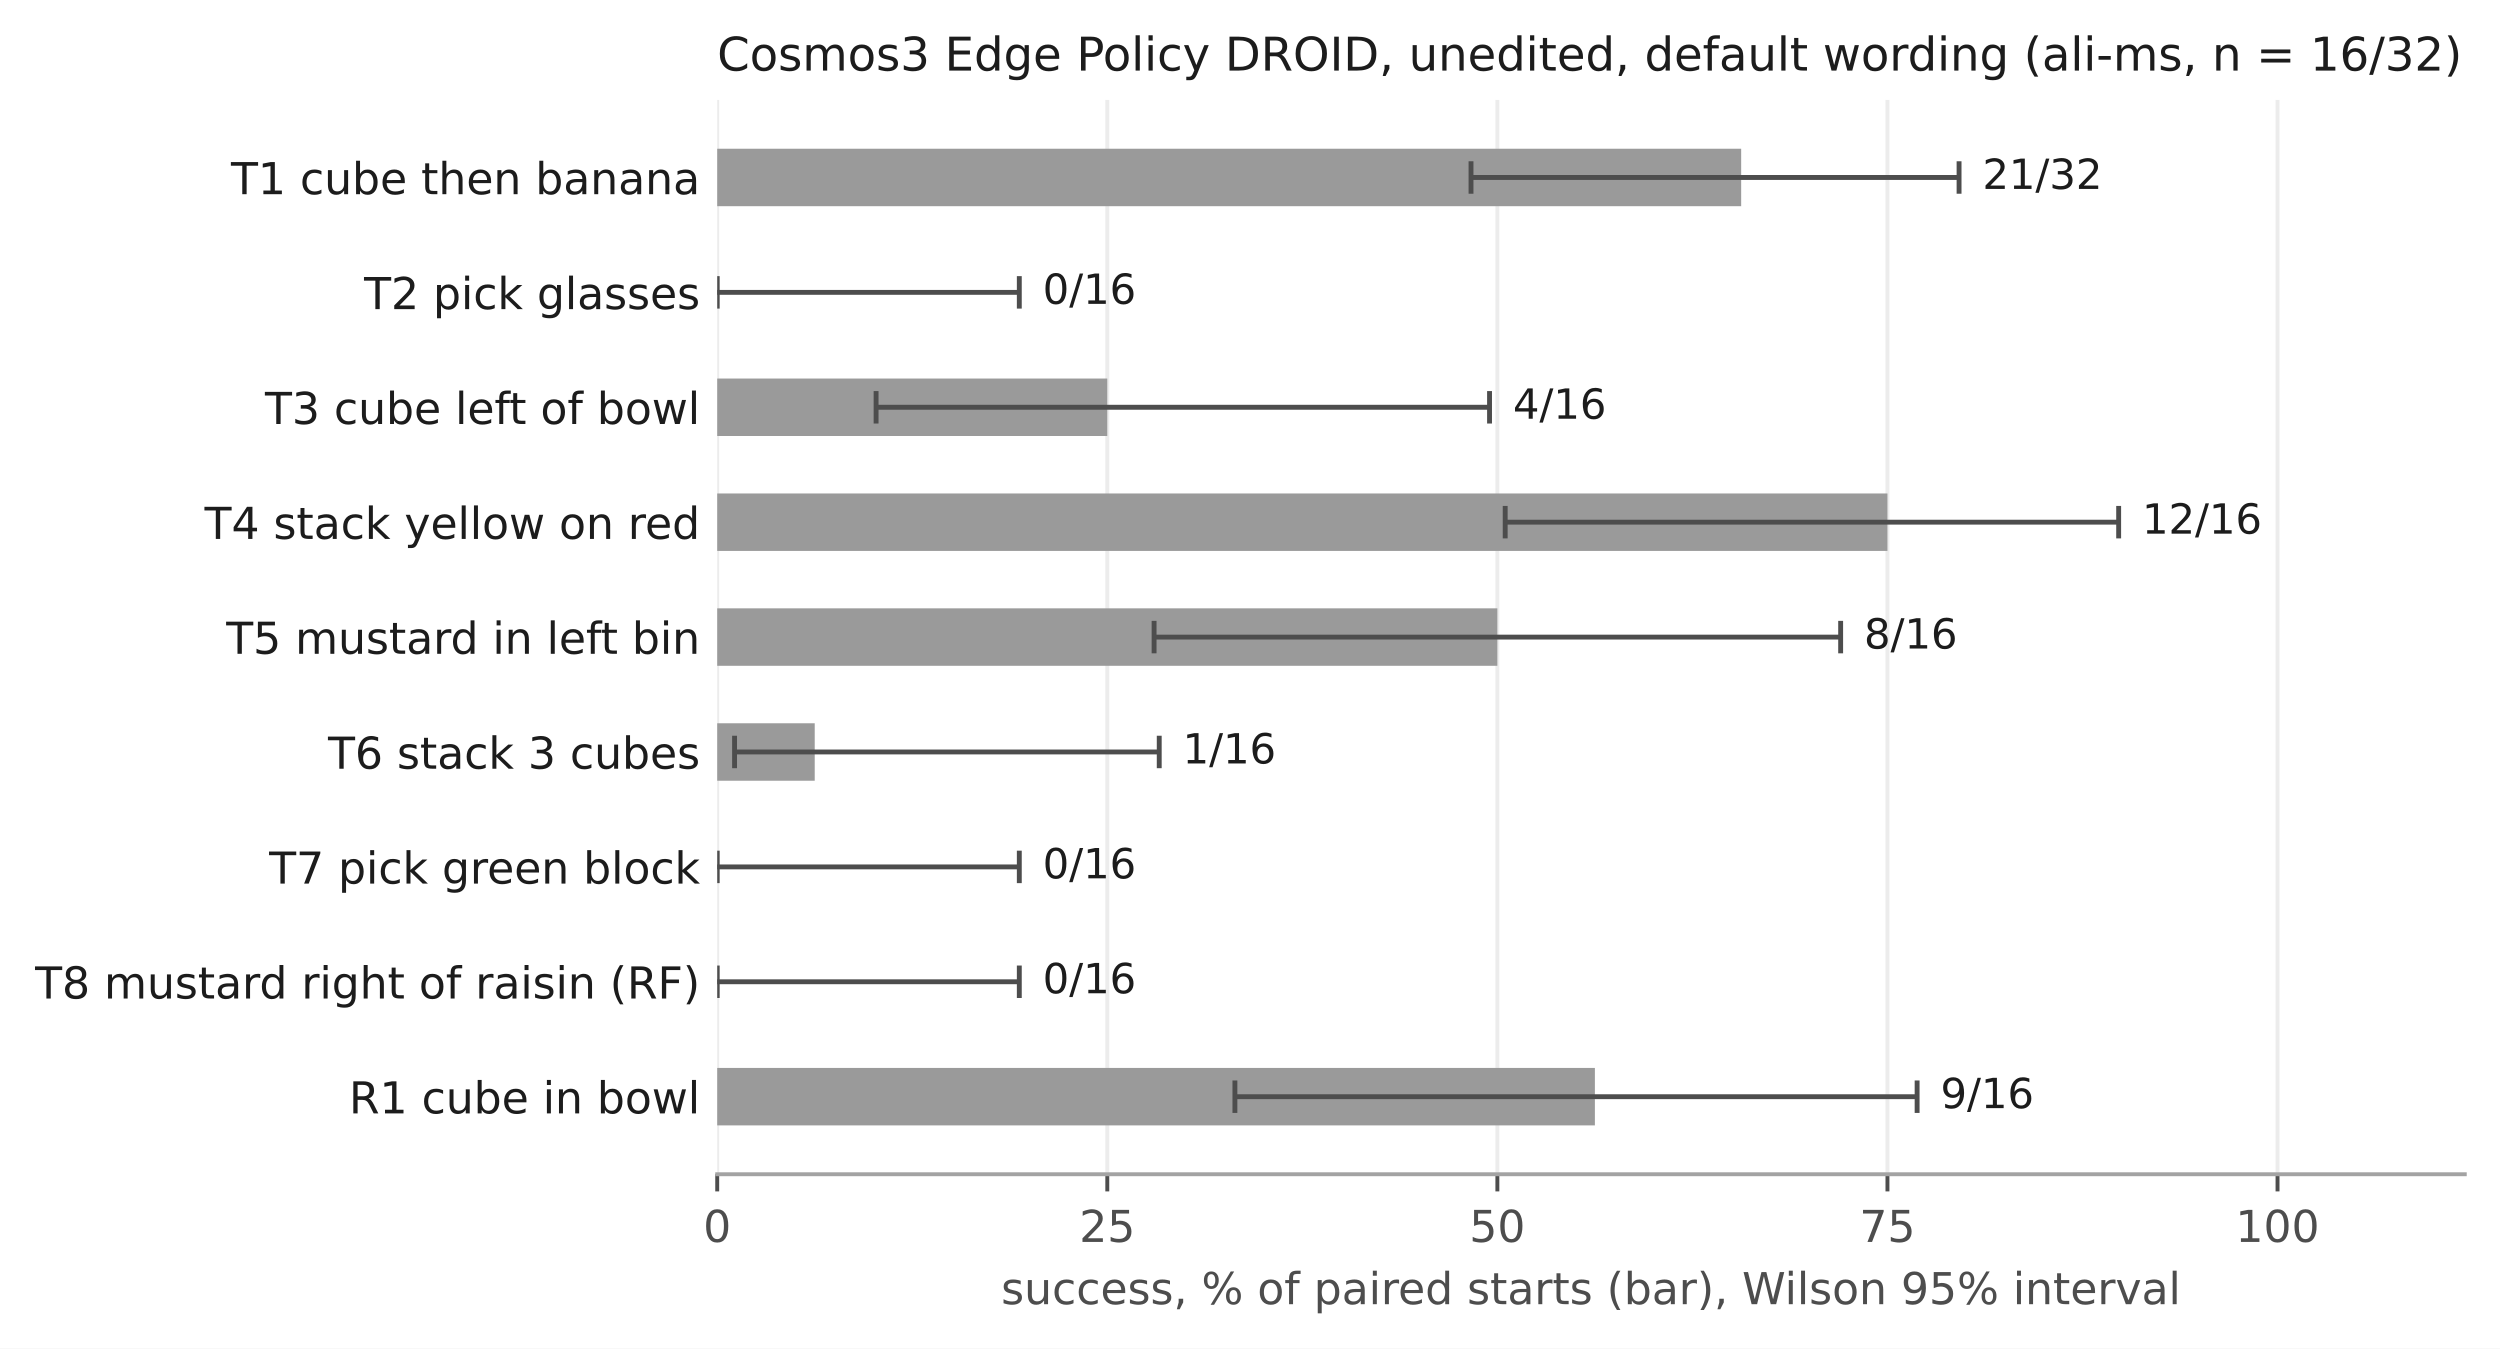
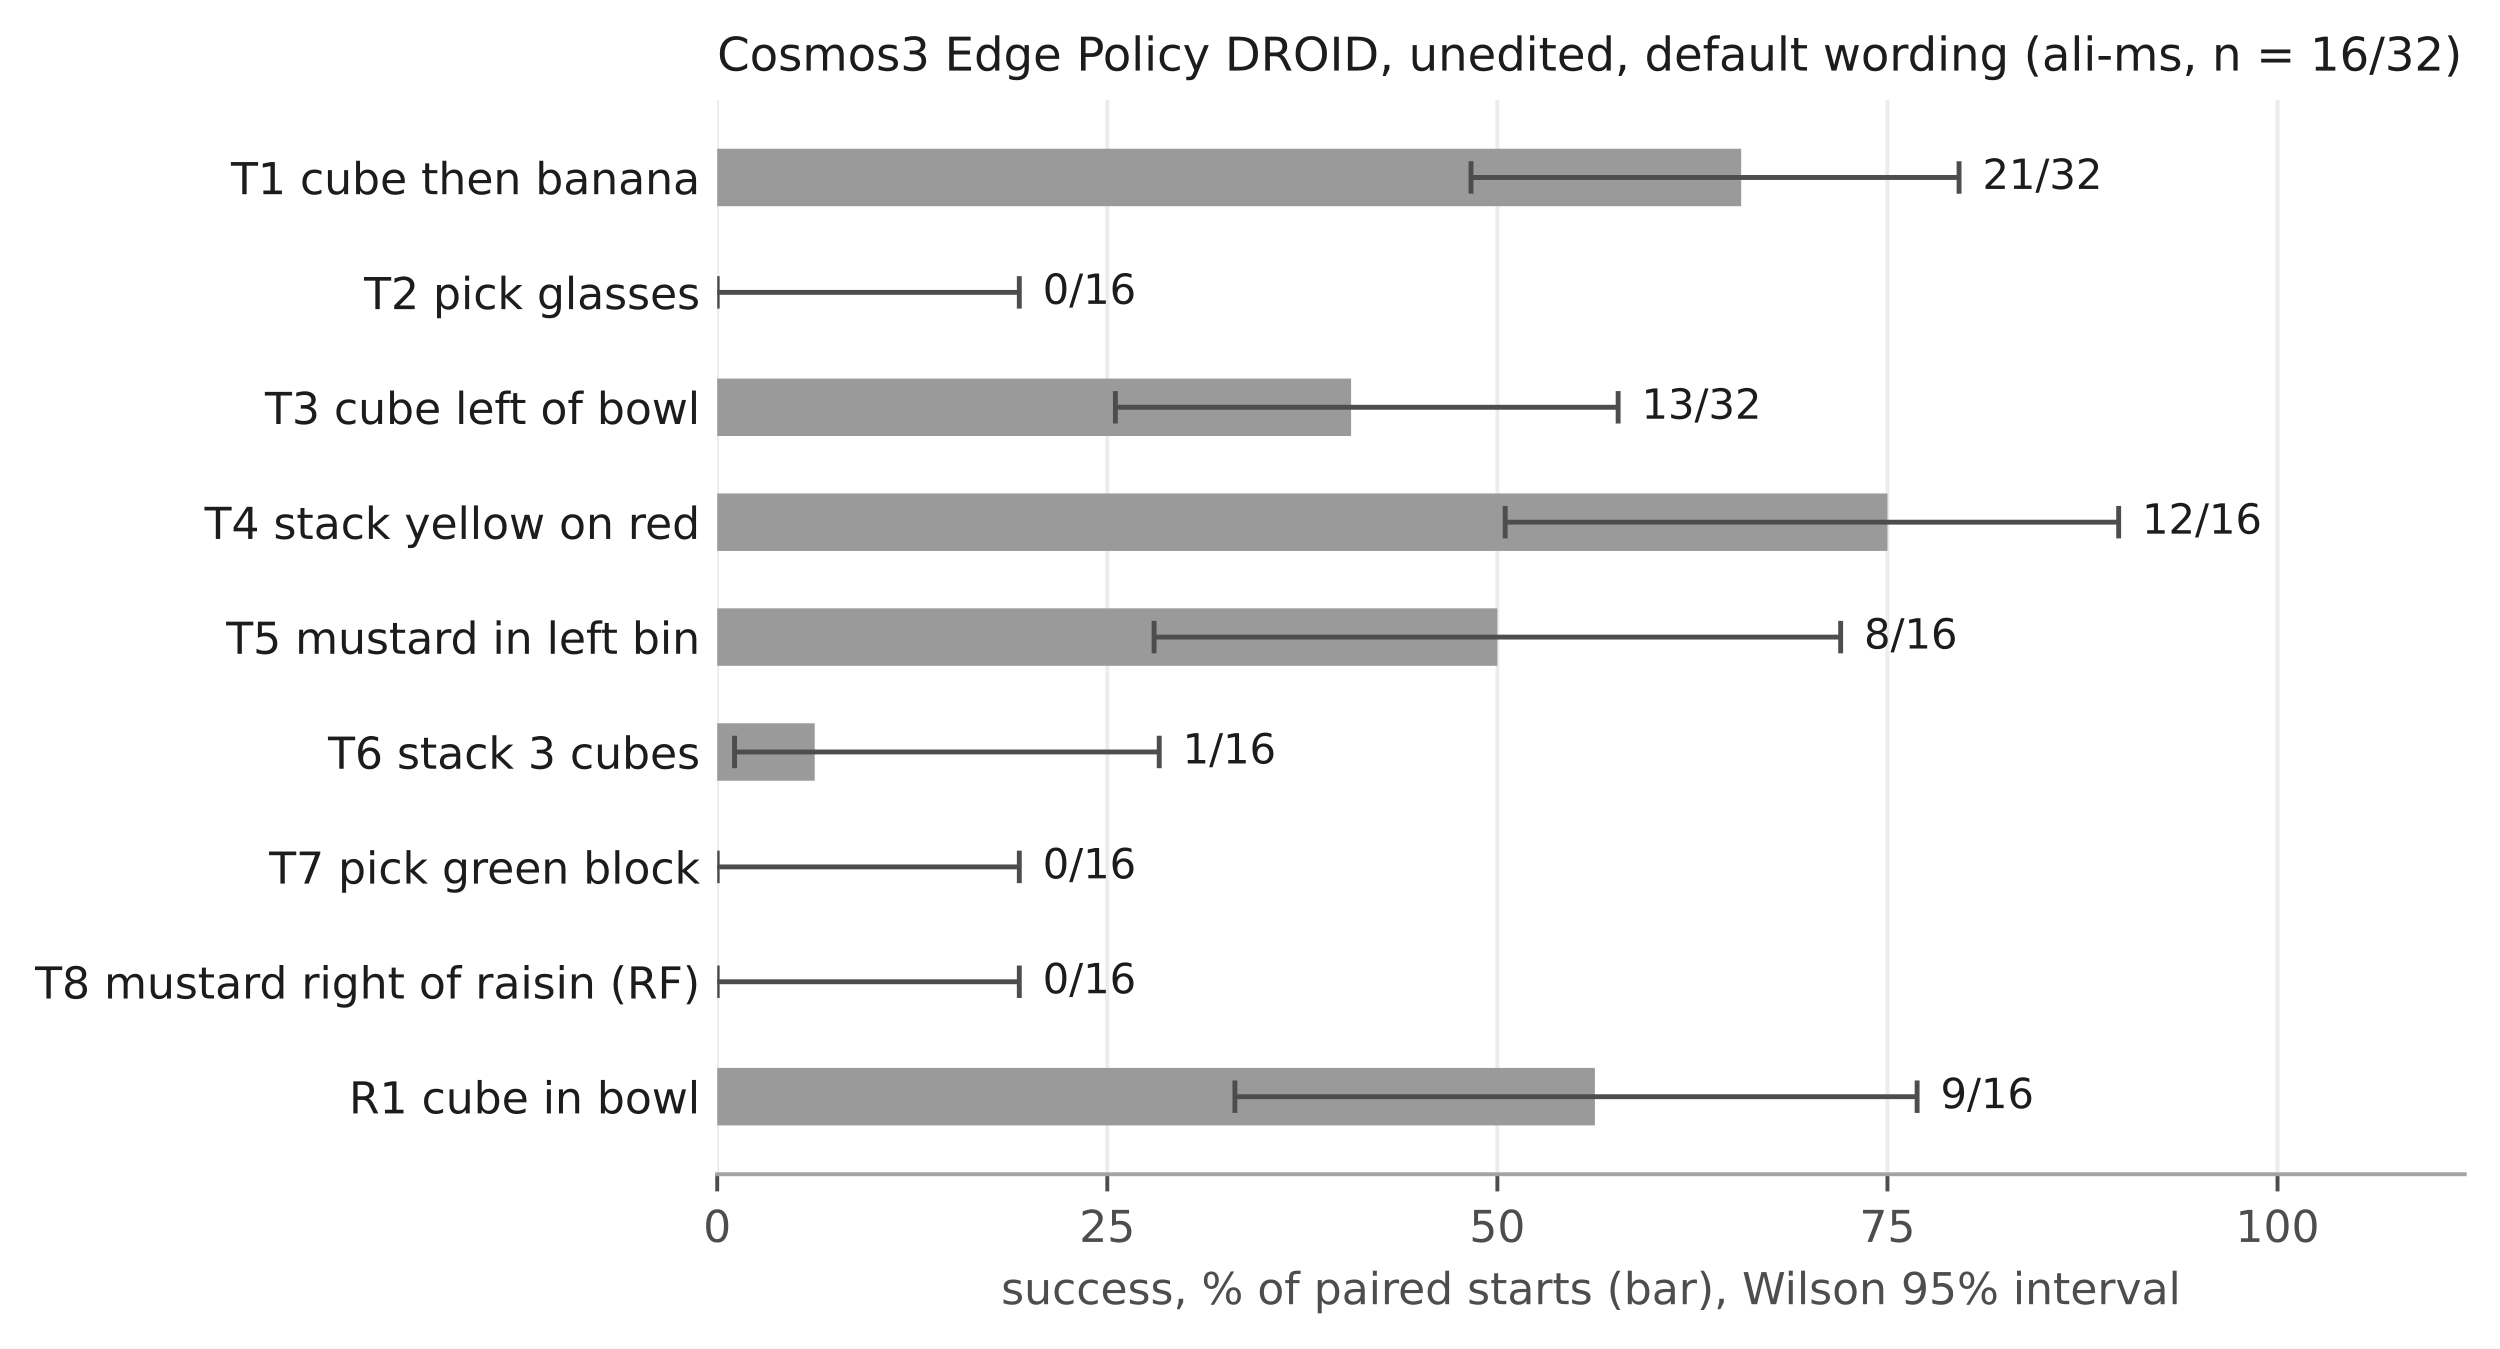
<svg xmlns="http://www.w3.org/2000/svg" xmlns:xlink="http://www.w3.org/1999/xlink" width="510.885pt" height="275.582pt" viewBox="0 0 510.885 275.582" version="1.1">
  <defs>
    <style type="text/css">*{stroke-linejoin: round; stroke-linecap: butt}</style>
  </defs>
  <g id="figure_1">
    <g id="patch_1">
      <path d="M -0 275.582  L 510.885 275.582  L 510.885 0  L -0 0  z " style="fill: #ffffff" />
    </g>
    <g id="axes_1">
      <g id="patch_2">
        <path d="M 146.565 239.961  L 503.685 239.961  L 503.685 20.419  L 146.565 20.419  z " style="fill: #ffffff" />
      </g>
      <g id="matplotlib.axis_1">
        <g id="xtick_1">
          <g id="line2d_1">
-             <path d="M 146.565 239.961  L 146.565 20.419  " clip-path="url(#p6dcfed0c7f)" style="fill: none; stroke: #ececec; stroke-width: 0.8; stroke-linecap: square" />
+             <path d="M 146.565 239.961  L 146.565 20.419  " clip-path="url(#p530d4ffffe)" style="fill: none; stroke: #ececec; stroke-width: 0.8; stroke-linecap: square" />
          </g>
          <g id="line2d_2">
            <defs>
-               <path id="m0c12f059e2" d="M 0 0  L 0 3.5  " style="stroke: #4d4d4d; stroke-width: 0.8" />
+               <path id="mb98850049b" d="M 0 0  L 0 3.5  " style="stroke: #4d4d4d; stroke-width: 0.8" />
            </defs>
            <g>
-               <use xlink:href="#m0c12f059e2" x="146.565" y="239.961" style="fill: #4d4d4d; stroke: #4d4d4d; stroke-width: 0.8" />
+               <use xlink:href="#mb98850049b" x="146.565" y="239.961" style="fill: #4d4d4d; stroke: #4d4d4d; stroke-width: 0.8" />
            </g>
          </g>
          <g id="text_1">
            <text style="font-size: 9px; font-family: 'DejaVu Sans'; text-anchor: middle; fill: #4d4d4d" x="146.565" y="253.8" transform="rotate(-0 146.5648 253.7995)">0</text>
          </g>
        </g>
        <g id="xtick_2">
          <g id="line2d_3">
-             <path d="M 226.279 239.961  L 226.279 20.419  " clip-path="url(#p6dcfed0c7f)" style="fill: none; stroke: #ececec; stroke-width: 0.8; stroke-linecap: square" />
+             <path d="M 226.279 239.961  L 226.279 20.419  " clip-path="url(#p530d4ffffe)" style="fill: none; stroke: #ececec; stroke-width: 0.8; stroke-linecap: square" />
          </g>
          <g id="line2d_4">
            <g>
-               <use xlink:href="#m0c12f059e2" x="226.279" y="239.961" style="fill: #4d4d4d; stroke: #4d4d4d; stroke-width: 0.8" />
+               <use xlink:href="#mb98850049b" x="226.279" y="239.961" style="fill: #4d4d4d; stroke: #4d4d4d; stroke-width: 0.8" />
            </g>
          </g>
          <g id="text_2">
            <text style="font-size: 9px; font-family: 'DejaVu Sans'; text-anchor: middle; fill: #4d4d4d" x="226.279" y="253.8" transform="rotate(-0 226.2791 253.7995)">25</text>
          </g>
        </g>
        <g id="xtick_3">
          <g id="line2d_5">
-             <path d="M 305.993 239.961  L 305.993 20.419  " clip-path="url(#p6dcfed0c7f)" style="fill: none; stroke: #ececec; stroke-width: 0.8; stroke-linecap: square" />
+             <path d="M 305.993 239.961  L 305.993 20.419  " clip-path="url(#p530d4ffffe)" style="fill: none; stroke: #ececec; stroke-width: 0.8; stroke-linecap: square" />
          </g>
          <g id="line2d_6">
            <g>
-               <use xlink:href="#m0c12f059e2" x="305.993" y="239.961" style="fill: #4d4d4d; stroke: #4d4d4d; stroke-width: 0.8" />
+               <use xlink:href="#mb98850049b" x="305.993" y="239.961" style="fill: #4d4d4d; stroke: #4d4d4d; stroke-width: 0.8" />
            </g>
          </g>
          <g id="text_3">
            <text style="font-size: 9px; font-family: 'DejaVu Sans'; text-anchor: middle; fill: #4d4d4d" x="305.993" y="253.8" transform="rotate(-0 305.9934 253.7995)">50</text>
          </g>
        </g>
        <g id="xtick_4">
          <g id="line2d_7">
-             <path d="M 385.708 239.961  L 385.708 20.419  " clip-path="url(#p6dcfed0c7f)" style="fill: none; stroke: #ececec; stroke-width: 0.8; stroke-linecap: square" />
+             <path d="M 385.708 239.961  L 385.708 20.419  " clip-path="url(#p530d4ffffe)" style="fill: none; stroke: #ececec; stroke-width: 0.8; stroke-linecap: square" />
          </g>
          <g id="line2d_8">
            <g>
-               <use xlink:href="#m0c12f059e2" x="385.708" y="239.961" style="fill: #4d4d4d; stroke: #4d4d4d; stroke-width: 0.8" />
+               <use xlink:href="#mb98850049b" x="385.708" y="239.961" style="fill: #4d4d4d; stroke: #4d4d4d; stroke-width: 0.8" />
            </g>
          </g>
          <g id="text_4">
            <text style="font-size: 9px; font-family: 'DejaVu Sans'; text-anchor: middle; fill: #4d4d4d" x="385.708" y="253.8" transform="rotate(-0 385.7077 253.7995)">75</text>
          </g>
        </g>
        <g id="xtick_5">
          <g id="line2d_9">
-             <path d="M 465.422 239.961  L 465.422 20.419  " clip-path="url(#p6dcfed0c7f)" style="fill: none; stroke: #ececec; stroke-width: 0.8; stroke-linecap: square" />
+             <path d="M 465.422 239.961  L 465.422 20.419  " clip-path="url(#p530d4ffffe)" style="fill: none; stroke: #ececec; stroke-width: 0.8; stroke-linecap: square" />
          </g>
          <g id="line2d_10">
            <g>
-               <use xlink:href="#m0c12f059e2" x="465.422" y="239.961" style="fill: #4d4d4d; stroke: #4d4d4d; stroke-width: 0.8" />
+               <use xlink:href="#mb98850049b" x="465.422" y="239.961" style="fill: #4d4d4d; stroke: #4d4d4d; stroke-width: 0.8" />
            </g>
          </g>
          <g id="text_5">
            <text style="font-size: 9px; font-family: 'DejaVu Sans'; text-anchor: middle; fill: #4d4d4d" x="465.422" y="253.8" transform="rotate(-0 465.422 253.7995)">100</text>
          </g>
        </g>
        <g id="text_6">
          <text style="font-size: 9px; font-family: 'DejaVu Sans'; text-anchor: middle; fill: #4d4d4d" x="325.125" y="266.51" transform="rotate(-0 325.1248 266.5098)">success, % of paired starts (bar), Wilson 95% interval</text>
        </g>
      </g>
      <g id="matplotlib.axis_2">
        <g id="ytick_1">
          <g id="line2d_11" />
          <g id="text_7">
            <text style="font-size: 9px; font-family: 'DejaVu Sans'; text-anchor: end; fill: #1c1c1c" x="143.065" y="227.531" transform="rotate(-0 143.0648 227.5309)">R1 cube in bowl</text>
          </g>
        </g>
        <g id="ytick_2">
          <g id="line2d_12" />
          <g id="text_8">
            <text style="font-size: 9px; font-family: 'DejaVu Sans'; text-anchor: end; fill: #1c1c1c" x="143.065" y="204.05" transform="rotate(-0 143.0648 204.0504)">T8 mustard right of raisin (RF)</text>
          </g>
        </g>
        <g id="ytick_3">
          <g id="line2d_13" />
          <g id="text_9">
            <text style="font-size: 9px; font-family: 'DejaVu Sans'; text-anchor: end; fill: #1c1c1c" x="143.065" y="180.57" transform="rotate(-0 143.0648 180.57)">T7 pick green block</text>
          </g>
        </g>
        <g id="ytick_4">
          <g id="line2d_14" />
          <g id="text_10">
            <text style="font-size: 9px; font-family: 'DejaVu Sans'; text-anchor: end; fill: #1c1c1c" x="143.065" y="157.089" transform="rotate(-0 143.0648 157.0895)">T6 stack 3 cubes</text>
          </g>
        </g>
        <g id="ytick_5">
          <g id="line2d_15" />
          <g id="text_11">
            <text style="font-size: 9px; font-family: 'DejaVu Sans'; text-anchor: end; fill: #1c1c1c" x="143.065" y="133.609" transform="rotate(-0 143.0648 133.609)">T5 mustard in left bin</text>
          </g>
        </g>
        <g id="ytick_6">
          <g id="line2d_16" />
          <g id="text_12">
            <text style="font-size: 9px; font-family: 'DejaVu Sans'; text-anchor: end; fill: #1c1c1c" x="143.065" y="110.129" transform="rotate(-0 143.0648 110.1285)">T4 stack yellow on red</text>
          </g>
        </g>
        <g id="ytick_7">
          <g id="line2d_17" />
          <g id="text_13">
            <text style="font-size: 9px; font-family: 'DejaVu Sans'; text-anchor: end; fill: #1c1c1c" x="143.065" y="86.648" transform="rotate(-0 143.0648 86.64807)">T3 cube left of bowl</text>
          </g>
        </g>
        <g id="ytick_8">
          <g id="line2d_18" />
          <g id="text_14">
            <text style="font-size: 9px; font-family: 'DejaVu Sans'; text-anchor: end; fill: #1c1c1c" x="143.065" y="63.168" transform="rotate(-0 143.0648 63.1676)">T2 pick glasses</text>
          </g>
        </g>
        <g id="ytick_9">
          <g id="line2d_19" />
          <g id="text_15">
            <text style="font-size: 9px; font-family: 'DejaVu Sans'; text-anchor: end; fill: #1c1c1c" x="143.065" y="39.687" transform="rotate(-0 143.0648 39.68713)">T1 cube then banana</text>
          </g>
        </g>
      </g>
      <g id="patch_3">
-         <path d="M 146.565 42.138  L 355.815 42.138  L 355.815 30.398  L 146.565 30.398  z " clip-path="url(#p6dcfed0c7f)" style="fill: #9a9a9a" />
+         <path d="M 146.565 42.138  L 355.815 42.138  L 355.815 30.398  L 146.565 30.398  z " clip-path="url(#p530d4ffffe)" style="fill: #9a9a9a" />
      </g>
      <g id="patch_4">
-         <path d="M 146.565 65.618  L 146.565 65.618  L 146.565 53.878  L 146.565 53.878  z " clip-path="url(#p6dcfed0c7f)" style="fill: #9a9a9a" />
+         <path d="M 146.565 65.618  L 146.565 65.618  L 146.565 53.878  L 146.565 53.878  z " clip-path="url(#p530d4ffffe)" style="fill: #9a9a9a" />
      </g>
      <g id="patch_5">
-         <path d="M 146.565 89.099  L 226.279 89.099  L 226.279 77.359  L 146.565 77.359  z " clip-path="url(#p6dcfed0c7f)" style="fill: #9a9a9a" />
+         <path d="M 146.565 89.099  L 276.101 89.099  L 276.101 77.359  L 146.565 77.359  z " clip-path="url(#p530d4ffffe)" style="fill: #9a9a9a" />
      </g>
      <g id="patch_6">
-         <path d="M 146.565 112.579  L 385.708 112.579  L 385.708 100.839  L 146.565 100.839  z " clip-path="url(#p6dcfed0c7f)" style="fill: #9a9a9a" />
+         <path d="M 146.565 112.579  L 385.708 112.579  L 385.708 100.839  L 146.565 100.839  z " clip-path="url(#p530d4ffffe)" style="fill: #9a9a9a" />
      </g>
      <g id="patch_7">
-         <path d="M 146.565 136.06  L 305.993 136.06  L 305.993 124.32  L 146.565 124.32  z " clip-path="url(#p6dcfed0c7f)" style="fill: #9a9a9a" />
+         <path d="M 146.565 136.06  L 305.993 136.06  L 305.993 124.32  L 146.565 124.32  z " clip-path="url(#p530d4ffffe)" style="fill: #9a9a9a" />
      </g>
      <g id="patch_8">
-         <path d="M 146.565 159.54  L 166.493 159.54  L 166.493 147.8  L 146.565 147.8  z " clip-path="url(#p6dcfed0c7f)" style="fill: #9a9a9a" />
+         <path d="M 146.565 159.54  L 166.493 159.54  L 166.493 147.8  L 146.565 147.8  z " clip-path="url(#p530d4ffffe)" style="fill: #9a9a9a" />
      </g>
      <g id="patch_9">
-         <path d="M 146.565 183.021  L 146.565 183.021  L 146.565 171.281  L 146.565 171.281  z " clip-path="url(#p6dcfed0c7f)" style="fill: #9a9a9a" />
+         <path d="M 146.565 183.021  L 146.565 183.021  L 146.565 171.281  L 146.565 171.281  z " clip-path="url(#p530d4ffffe)" style="fill: #9a9a9a" />
      </g>
      <g id="patch_10">
-         <path d="M 146.565 206.501  L 146.565 206.501  L 146.565 194.761  L 146.565 194.761  z " clip-path="url(#p6dcfed0c7f)" style="fill: #9a9a9a" />
+         <path d="M 146.565 206.501  L 146.565 206.501  L 146.565 194.761  L 146.565 194.761  z " clip-path="url(#p530d4ffffe)" style="fill: #9a9a9a" />
      </g>
      <g id="patch_11">
-         <path d="M 146.565 229.982  L 325.922 229.982  L 325.922 218.241  L 146.565 218.241  z " clip-path="url(#p6dcfed0c7f)" style="fill: #9a9a9a" />
+         <path d="M 146.565 229.982  L 325.922 229.982  L 325.922 218.241  L 146.565 218.241  z " clip-path="url(#p530d4ffffe)" style="fill: #9a9a9a" />
      </g>
      <g id="patch_12">
        <path d="M 146.565 239.961  L 503.685 239.961  " style="fill: none; stroke: #a3a3a3; stroke-width: 0.8; stroke-linejoin: miter; stroke-linecap: square" />
      </g>
      <g id="line2d_20">
-         <path d="M 300.608 36.268  L 400.342 36.268  " clip-path="url(#p6dcfed0c7f)" style="fill: none; stroke: #4d4d4d" />
+         <path d="M 300.608 36.268  L 400.342 36.268  " clip-path="url(#p530d4ffffe)" style="fill: none; stroke: #4d4d4d" />
      </g>
      <g id="line2d_21">
-         <path d="M 300.608 39.085  L 300.608 33.45  " clip-path="url(#p6dcfed0c7f)" style="fill: none; stroke: #4d4d4d; stroke-linecap: square" />
+         <path d="M 300.608 39.085  L 300.608 33.45  " clip-path="url(#p530d4ffffe)" style="fill: none; stroke: #4d4d4d; stroke-linecap: square" />
      </g>
      <g id="line2d_22">
-         <path d="M 400.342 39.085  L 400.342 33.45  " clip-path="url(#p6dcfed0c7f)" style="fill: none; stroke: #4d4d4d; stroke-linecap: square" />
+         <path d="M 400.342 39.085  L 400.342 33.45  " clip-path="url(#p530d4ffffe)" style="fill: none; stroke: #4d4d4d; stroke-linecap: square" />
      </g>
      <g id="text_16">
        <text style="font-size: 8.5px; font-family: 'DejaVu Sans'; text-anchor: start; fill: #1c1c1c" x="405.125" y="38.613" transform="rotate(-0 405.1247 38.6133)">21/32</text>
      </g>
      <g id="line2d_23">
-         <path d="M 146.565 59.748  L 208.298 59.748  " clip-path="url(#p6dcfed0c7f)" style="fill: none; stroke: #4d4d4d" />
+         <path d="M 146.565 59.748  L 208.298 59.748  " clip-path="url(#p530d4ffffe)" style="fill: none; stroke: #4d4d4d" />
      </g>
      <g id="line2d_24">
-         <path d="M 146.565 62.566  L 146.565 56.931  " clip-path="url(#p6dcfed0c7f)" style="fill: none; stroke: #4d4d4d; stroke-linecap: square" />
+         <path d="M 146.565 62.566  L 146.565 56.931  " clip-path="url(#p530d4ffffe)" style="fill: none; stroke: #4d4d4d; stroke-linecap: square" />
      </g>
      <g id="line2d_25">
-         <path d="M 208.298 62.566  L 208.298 56.931  " clip-path="url(#p6dcfed0c7f)" style="fill: none; stroke: #4d4d4d; stroke-linecap: square" />
+         <path d="M 208.298 62.566  L 208.298 56.931  " clip-path="url(#p530d4ffffe)" style="fill: none; stroke: #4d4d4d; stroke-linecap: square" />
      </g>
      <g id="text_17">
        <text style="font-size: 8.5px; font-family: 'DejaVu Sans'; text-anchor: start; fill: #1c1c1c" x="213.081" y="62.094" transform="rotate(-0 213.0809 62.09377)">0/16</text>
      </g>
      <g id="line2d_26">
-         <path d="M 179.031 83.229  L 304.394 83.229  " clip-path="url(#p6dcfed0c7f)" style="fill: none; stroke: #4d4d4d" />
+         <path d="M 227.936 83.229  L 330.673 83.229  " clip-path="url(#p530d4ffffe)" style="fill: none; stroke: #4d4d4d" />
      </g>
      <g id="line2d_27">
-         <path d="M 179.031 86.046  L 179.031 80.411  " clip-path="url(#p6dcfed0c7f)" style="fill: none; stroke: #4d4d4d; stroke-linecap: square" />
+         <path d="M 227.936 86.046  L 227.936 80.411  " clip-path="url(#p530d4ffffe)" style="fill: none; stroke: #4d4d4d; stroke-linecap: square" />
      </g>
      <g id="line2d_28">
-         <path d="M 304.394 86.046  L 304.394 80.411  " clip-path="url(#p6dcfed0c7f)" style="fill: none; stroke: #4d4d4d; stroke-linecap: square" />
+         <path d="M 330.673 86.046  L 330.673 80.411  " clip-path="url(#p530d4ffffe)" style="fill: none; stroke: #4d4d4d; stroke-linecap: square" />
      </g>
      <g id="text_18">
-         <text style="font-size: 8.5px; font-family: 'DejaVu Sans'; text-anchor: start; fill: #1c1c1c" x="309.177" y="85.574" transform="rotate(-0 309.1766 85.57424)">4/16</text>
+         <text style="font-size: 8.5px; font-family: 'DejaVu Sans'; text-anchor: start; fill: #1c1c1c" x="335.456" y="85.574" transform="rotate(-0 335.4557 85.57424)">13/32</text>
      </g>
      <g id="line2d_29">
-         <path d="M 307.593 106.709  L 432.956 106.709  " clip-path="url(#p6dcfed0c7f)" style="fill: none; stroke: #4d4d4d" />
+         <path d="M 307.593 106.709  L 432.956 106.709  " clip-path="url(#p530d4ffffe)" style="fill: none; stroke: #4d4d4d" />
      </g>
      <g id="line2d_30">
-         <path d="M 307.593 109.527  L 307.593 103.892  " clip-path="url(#p6dcfed0c7f)" style="fill: none; stroke: #4d4d4d; stroke-linecap: square" />
+         <path d="M 307.593 109.527  L 307.593 103.892  " clip-path="url(#p530d4ffffe)" style="fill: none; stroke: #4d4d4d; stroke-linecap: square" />
      </g>
      <g id="line2d_31">
-         <path d="M 432.956 109.527  L 432.956 103.892  " clip-path="url(#p6dcfed0c7f)" style="fill: none; stroke: #4d4d4d; stroke-linecap: square" />
+         <path d="M 432.956 109.527  L 432.956 103.892  " clip-path="url(#p530d4ffffe)" style="fill: none; stroke: #4d4d4d; stroke-linecap: square" />
      </g>
      <g id="text_19">
        <text style="font-size: 8.5px; font-family: 'DejaVu Sans'; text-anchor: start; fill: #1c1c1c" x="437.739" y="109.055" transform="rotate(-0 437.7386 109.0547)">12/16</text>
      </g>
      <g id="line2d_32">
-         <path d="M 235.843 130.19  L 376.143 130.19  " clip-path="url(#p6dcfed0c7f)" style="fill: none; stroke: #4d4d4d" />
+         <path d="M 235.843 130.19  L 376.143 130.19  " clip-path="url(#p530d4ffffe)" style="fill: none; stroke: #4d4d4d" />
      </g>
      <g id="line2d_33">
-         <path d="M 235.843 133.007  L 235.843 127.372  " clip-path="url(#p6dcfed0c7f)" style="fill: none; stroke: #4d4d4d; stroke-linecap: square" />
+         <path d="M 235.843 133.007  L 235.843 127.372  " clip-path="url(#p530d4ffffe)" style="fill: none; stroke: #4d4d4d; stroke-linecap: square" />
      </g>
      <g id="line2d_34">
-         <path d="M 376.143 133.007  L 376.143 127.372  " clip-path="url(#p6dcfed0c7f)" style="fill: none; stroke: #4d4d4d; stroke-linecap: square" />
+         <path d="M 376.143 133.007  L 376.143 127.372  " clip-path="url(#p530d4ffffe)" style="fill: none; stroke: #4d4d4d; stroke-linecap: square" />
      </g>
      <g id="text_20">
        <text style="font-size: 8.5px; font-family: 'DejaVu Sans'; text-anchor: start; fill: #1c1c1c" x="380.926" y="132.535" transform="rotate(-0 380.9262 132.5352)">8/16</text>
      </g>
      <g id="line2d_35">
-         <path d="M 150.11 153.67  L 236.893 153.67  " clip-path="url(#p6dcfed0c7f)" style="fill: none; stroke: #4d4d4d" />
+         <path d="M 150.11 153.67  L 236.893 153.67  " clip-path="url(#p530d4ffffe)" style="fill: none; stroke: #4d4d4d" />
      </g>
      <g id="line2d_36">
-         <path d="M 150.11 156.488  L 150.11 150.853  " clip-path="url(#p6dcfed0c7f)" style="fill: none; stroke: #4d4d4d; stroke-linecap: square" />
+         <path d="M 150.11 156.488  L 150.11 150.853  " clip-path="url(#p530d4ffffe)" style="fill: none; stroke: #4d4d4d; stroke-linecap: square" />
      </g>
      <g id="line2d_37">
-         <path d="M 236.893 156.488  L 236.893 150.853  " clip-path="url(#p6dcfed0c7f)" style="fill: none; stroke: #4d4d4d; stroke-linecap: square" />
+         <path d="M 236.893 156.488  L 236.893 150.853  " clip-path="url(#p530d4ffffe)" style="fill: none; stroke: #4d4d4d; stroke-linecap: square" />
      </g>
      <g id="text_21">
        <text style="font-size: 8.5px; font-family: 'DejaVu Sans'; text-anchor: start; fill: #1c1c1c" x="241.676" y="156.016" transform="rotate(-0 241.6759 156.0157)">1/16</text>
      </g>
      <g id="line2d_38">
-         <path d="M 146.565 177.151  L 208.298 177.151  " clip-path="url(#p6dcfed0c7f)" style="fill: none; stroke: #4d4d4d" />
+         <path d="M 146.565 177.151  L 208.298 177.151  " clip-path="url(#p530d4ffffe)" style="fill: none; stroke: #4d4d4d" />
      </g>
      <g id="line2d_39">
-         <path d="M 146.565 179.968  L 146.565 174.333  " clip-path="url(#p6dcfed0c7f)" style="fill: none; stroke: #4d4d4d; stroke-linecap: square" />
+         <path d="M 146.565 179.968  L 146.565 174.333  " clip-path="url(#p530d4ffffe)" style="fill: none; stroke: #4d4d4d; stroke-linecap: square" />
      </g>
      <g id="line2d_40">
-         <path d="M 208.298 179.968  L 208.298 174.333  " clip-path="url(#p6dcfed0c7f)" style="fill: none; stroke: #4d4d4d; stroke-linecap: square" />
+         <path d="M 208.298 179.968  L 208.298 174.333  " clip-path="url(#p530d4ffffe)" style="fill: none; stroke: #4d4d4d; stroke-linecap: square" />
      </g>
      <g id="text_22">
        <text style="font-size: 8.5px; font-family: 'DejaVu Sans'; text-anchor: start; fill: #1c1c1c" x="213.081" y="179.496" transform="rotate(-0 213.0809 179.4961)">0/16</text>
      </g>
      <g id="line2d_41">
-         <path d="M 146.565 200.631  L 208.298 200.631  " clip-path="url(#p6dcfed0c7f)" style="fill: none; stroke: #4d4d4d" />
+         <path d="M 146.565 200.631  L 208.298 200.631  " clip-path="url(#p530d4ffffe)" style="fill: none; stroke: #4d4d4d" />
      </g>
      <g id="line2d_42">
-         <path d="M 146.565 203.449  L 146.565 197.813  " clip-path="url(#p6dcfed0c7f)" style="fill: none; stroke: #4d4d4d; stroke-linecap: square" />
+         <path d="M 146.565 203.449  L 146.565 197.813  " clip-path="url(#p530d4ffffe)" style="fill: none; stroke: #4d4d4d; stroke-linecap: square" />
      </g>
      <g id="line2d_43">
-         <path d="M 208.298 203.449  L 208.298 197.813  " clip-path="url(#p6dcfed0c7f)" style="fill: none; stroke: #4d4d4d; stroke-linecap: square" />
+         <path d="M 208.298 203.449  L 208.298 197.813  " clip-path="url(#p530d4ffffe)" style="fill: none; stroke: #4d4d4d; stroke-linecap: square" />
      </g>
      <g id="text_23">
        <text style="font-size: 8.5px; font-family: 'DejaVu Sans'; text-anchor: start; fill: #1c1c1c" x="213.081" y="202.977" transform="rotate(-0 213.0809 202.9766)">0/16</text>
      </g>
      <g id="line2d_44">
-         <path d="M 252.357 224.112  L 391.77 224.112  " clip-path="url(#p6dcfed0c7f)" style="fill: none; stroke: #4d4d4d" />
+         <path d="M 252.357 224.112  L 391.77 224.112  " clip-path="url(#p530d4ffffe)" style="fill: none; stroke: #4d4d4d" />
      </g>
      <g id="line2d_45">
-         <path d="M 252.357 226.929  L 252.357 221.294  " clip-path="url(#p6dcfed0c7f)" style="fill: none; stroke: #4d4d4d; stroke-linecap: square" />
+         <path d="M 252.357 226.929  L 252.357 221.294  " clip-path="url(#p530d4ffffe)" style="fill: none; stroke: #4d4d4d; stroke-linecap: square" />
      </g>
      <g id="line2d_46">
-         <path d="M 391.77 226.929  L 391.77 221.294  " clip-path="url(#p6dcfed0c7f)" style="fill: none; stroke: #4d4d4d; stroke-linecap: square" />
+         <path d="M 391.77 226.929  L 391.77 221.294  " clip-path="url(#p530d4ffffe)" style="fill: none; stroke: #4d4d4d; stroke-linecap: square" />
      </g>
      <g id="text_24">
        <text style="font-size: 8.5px; font-family: 'DejaVu Sans'; text-anchor: start; fill: #1c1c1c" x="396.553" y="226.457" transform="rotate(-0 396.5531 226.4571)">9/16</text>
      </g>
      <g id="text_25">
        <text style="font-size: 9.5px; font-family: 'DejaVu Sans'; text-anchor: start; fill: #1c1c1c" x="146.565" y="14.419" transform="rotate(-0 146.5648 14.41852)">Cosmos3 Edge Policy DROID, unedited, default wording (ali-ms, n = 16/32)</text>
      </g>
    </g>
  </g>
  <defs>
-     <clipPath id="p6dcfed0c7f">
+     <clipPath id="p530d4ffffe">
      <rect x="146.565" y="20.419" width="357.12" height="219.542" />
    </clipPath>
  </defs>
</svg>
